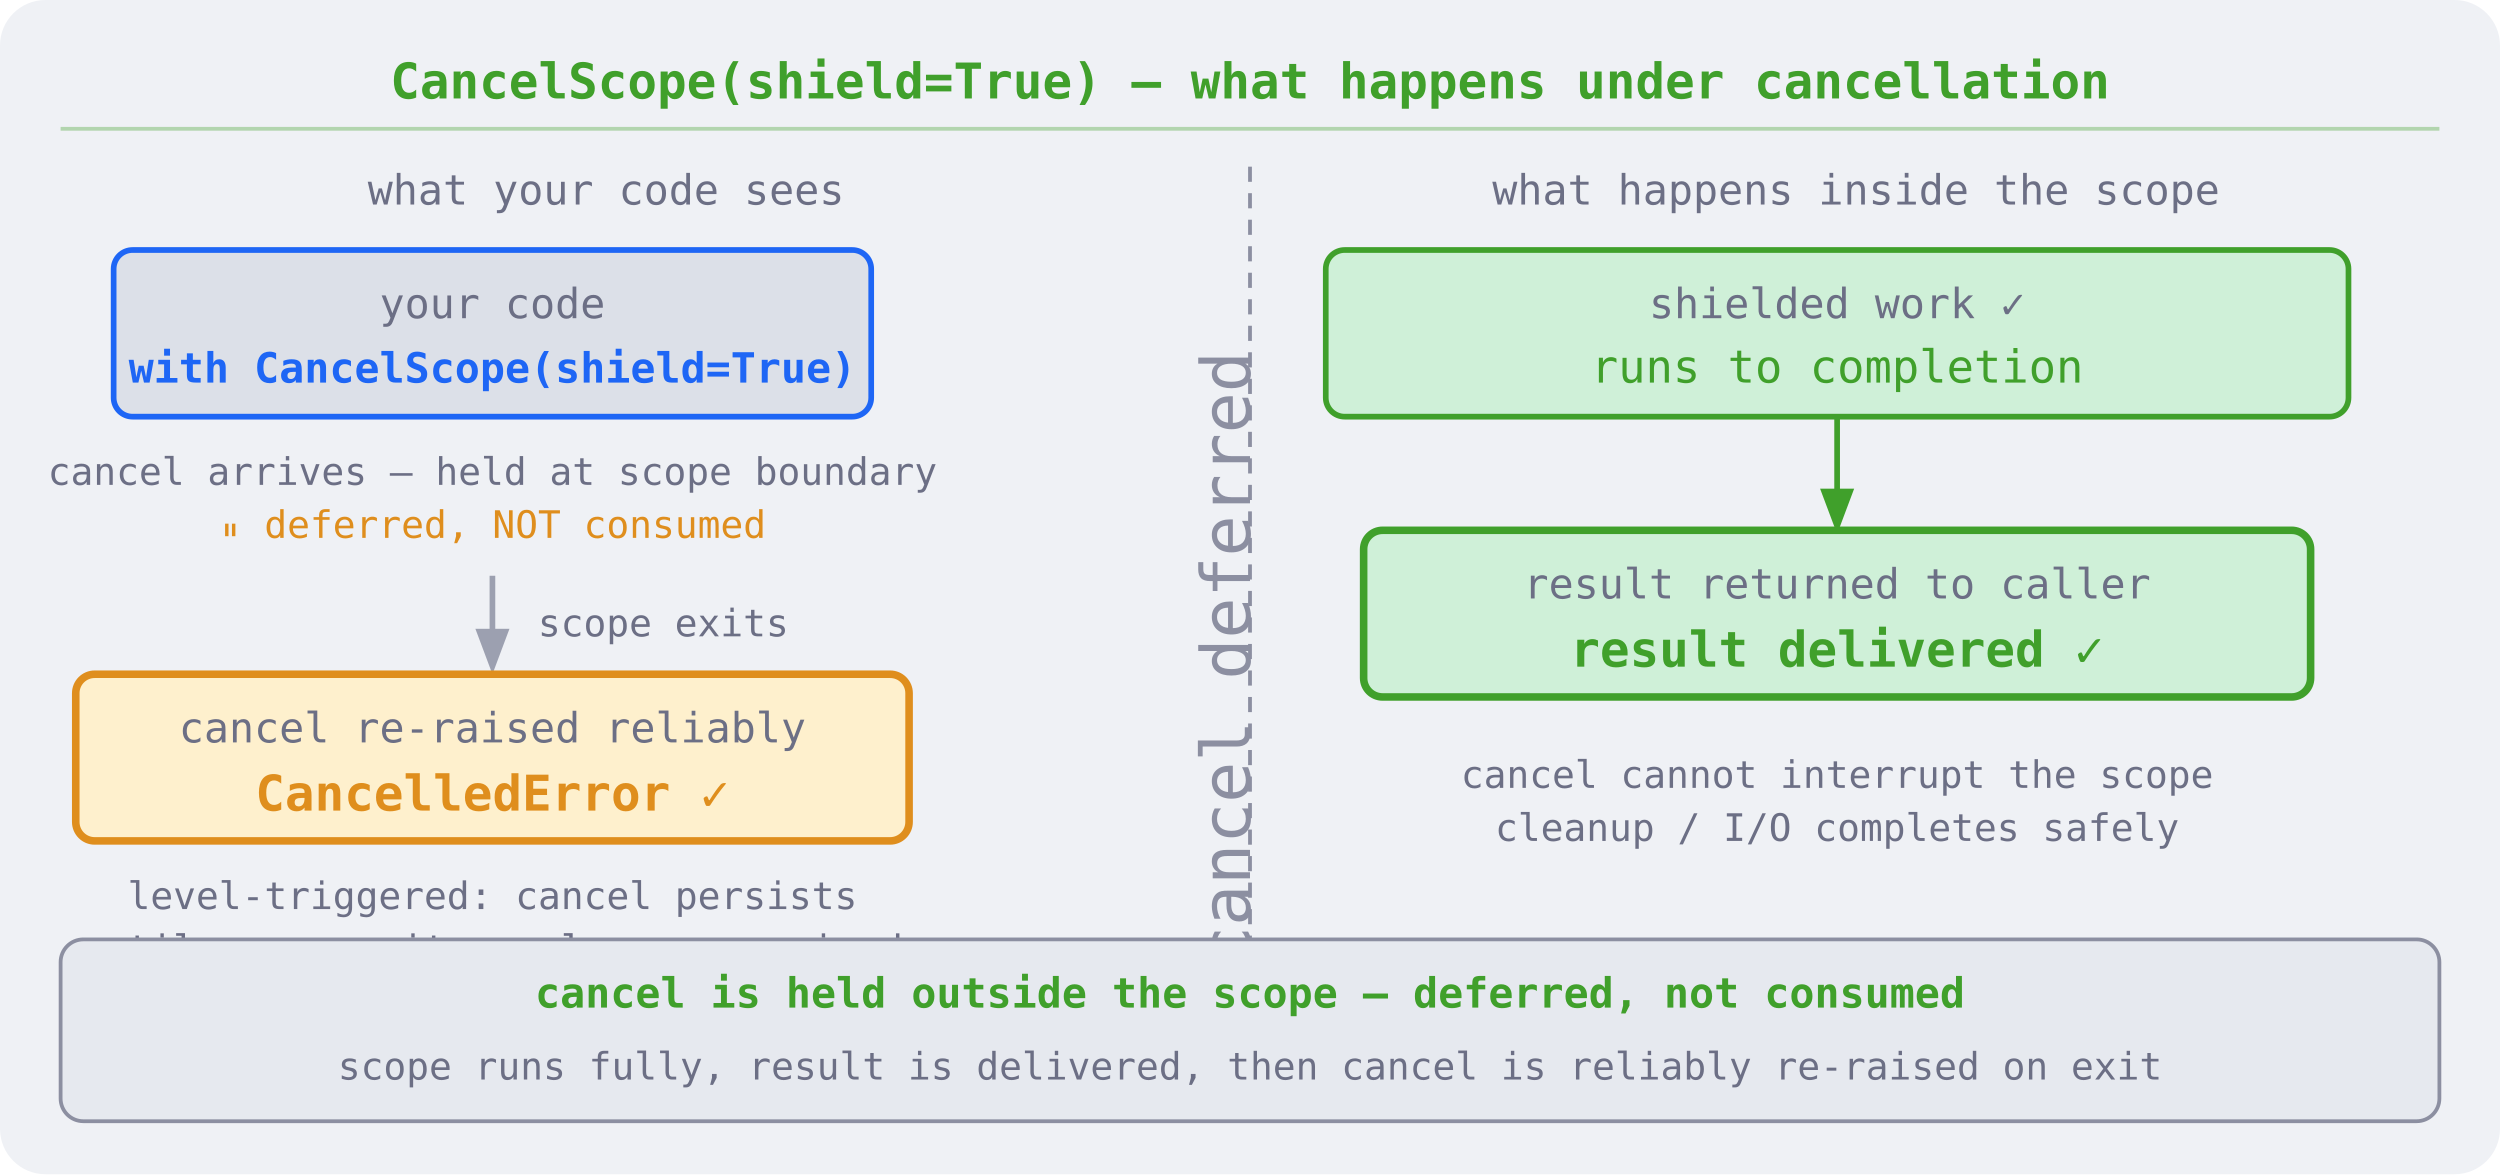
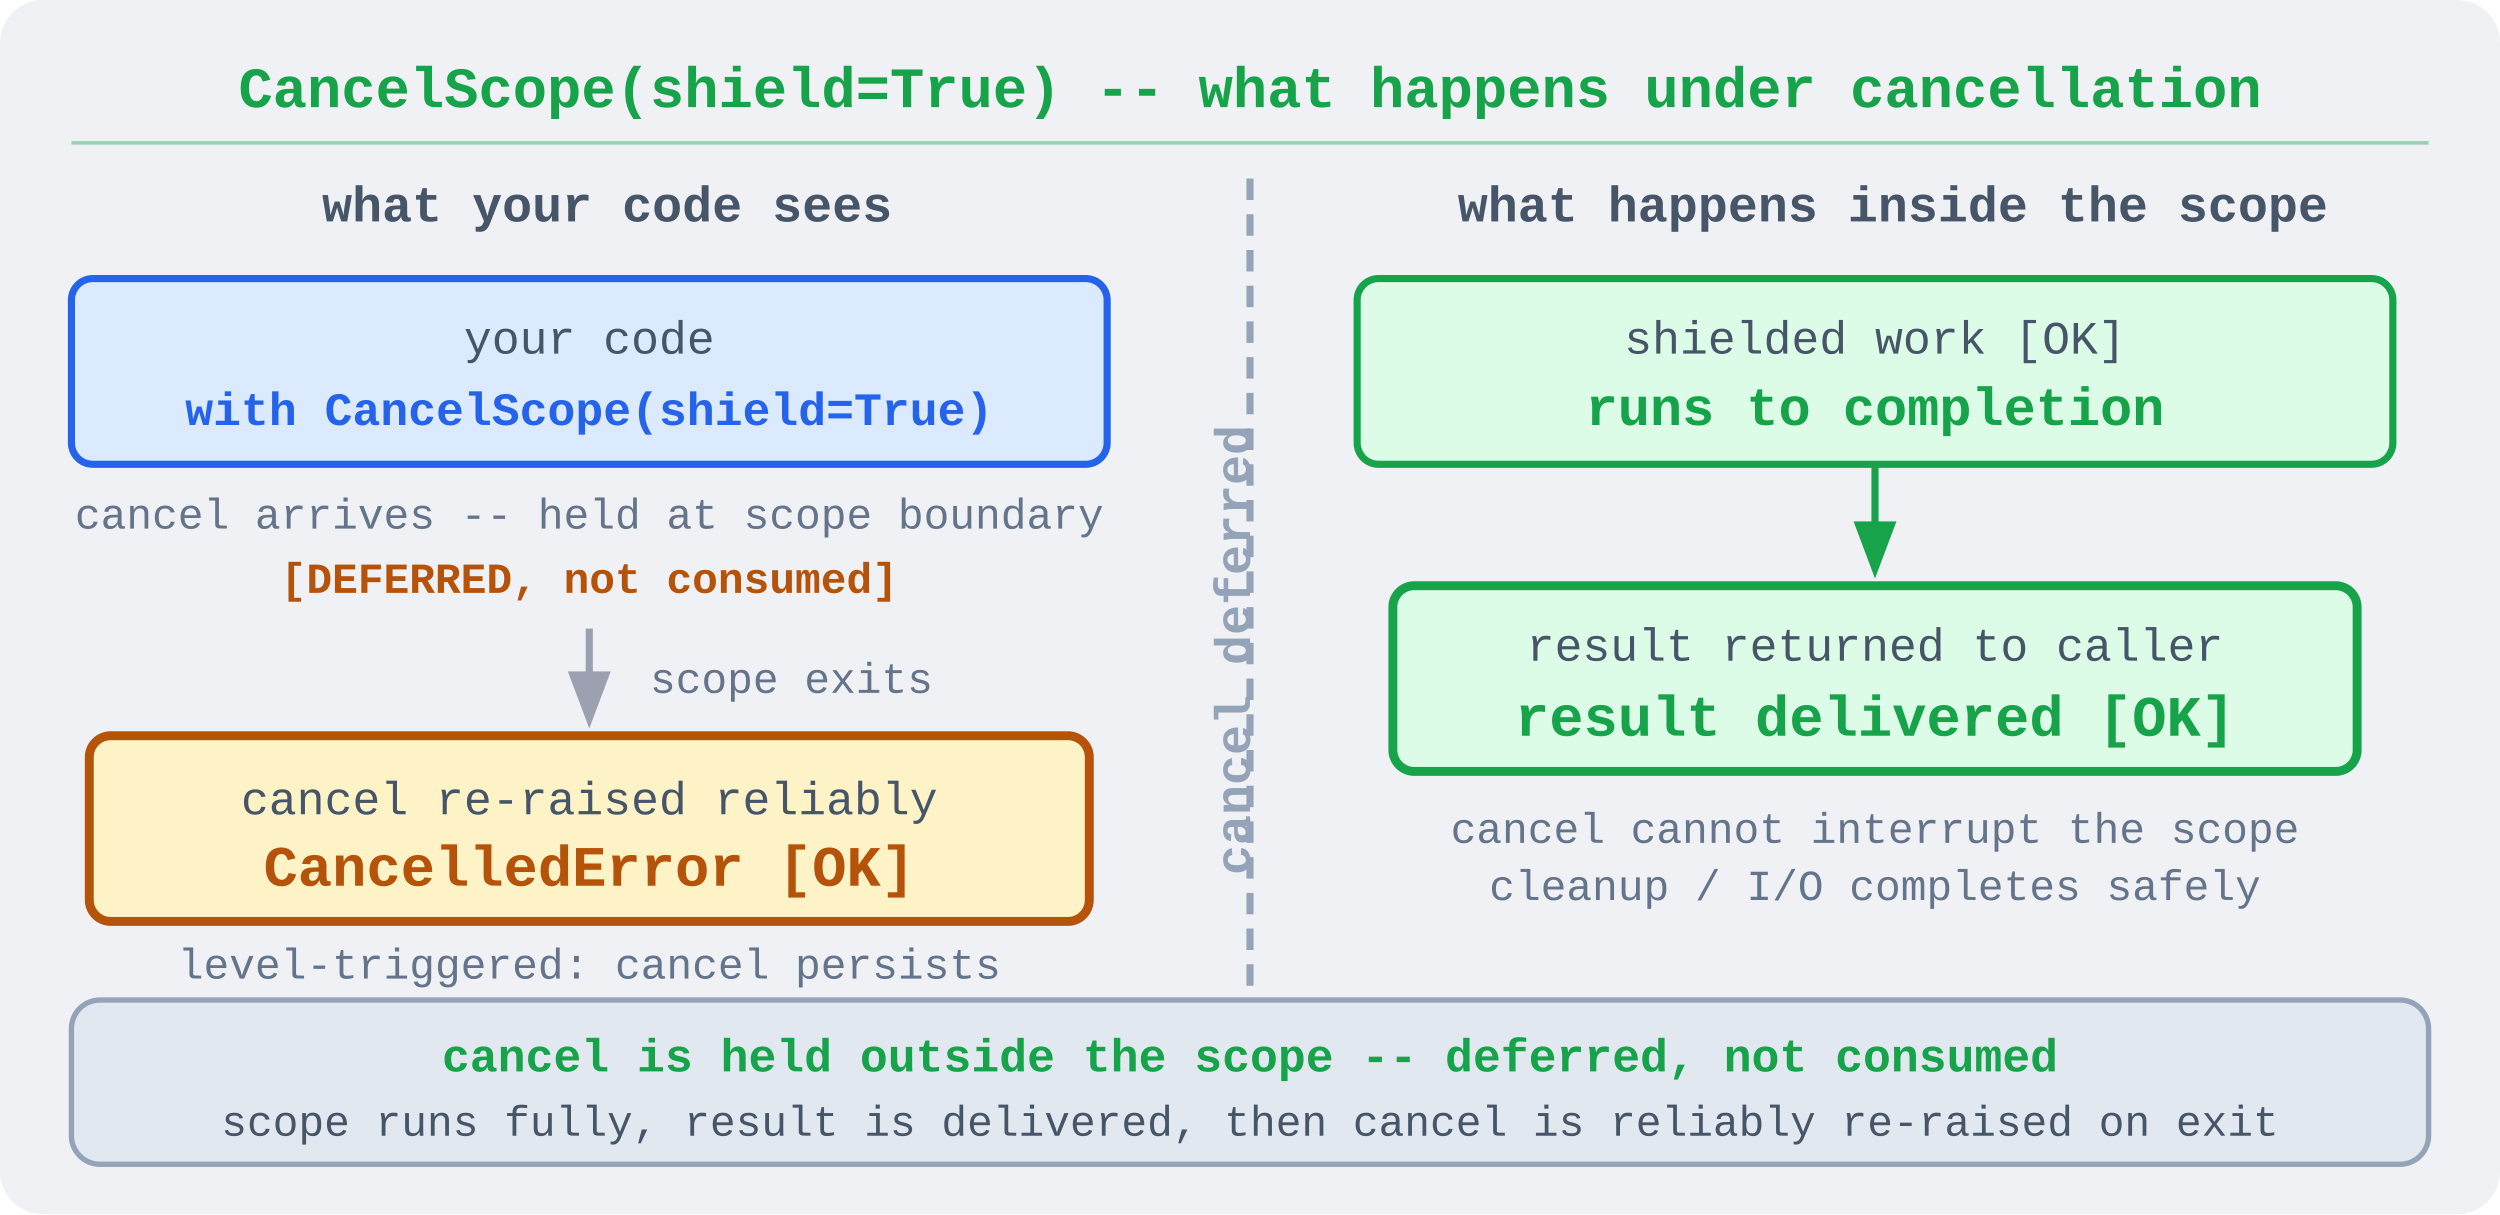
- <svg xmlns="http://www.w3.org/2000/svg" viewBox="0 0 660 310" font-family="'JetBrains Mono','Fira Code','Cascadia Code',ui-monospace,monospace">
+ <svg xmlns="http://www.w3.org/2000/svg" viewBox="0 0 700 340" width="700" height="340" font-family="'Courier New', monospace">
  <defs>
    <marker id="arr-green" markerWidth="8" markerHeight="8" refX="6" refY="3" orient="auto">
-       <path d="M0,0 L0,6 L8,3z" fill="#40a02b" />
+       <path d="M0,0 L0,6 L8,3z" fill="#16a34a" />
    </marker>
    <marker id="arr-amber" markerWidth="8" markerHeight="8" refX="6" refY="3" orient="auto">
-       <path d="M0,0 L0,6 L8,3z" fill="#df8e1d" />
+       <path d="M0,0 L0,6 L8,3z" fill="#b45309" />
    </marker>
    <marker id="arr-muted" markerWidth="8" markerHeight="8" refX="6" refY="3" orient="auto">
      <path d="M0,0 L0,6 L8,3z" fill="#9ca0b0" />
    </marker>
  </defs>
-   <rect width="660" height="310" fill="#eff1f5" rx="12" />
-   <text x="330" y="26" text-anchor="middle" font-size="13" font-weight="bold" fill="#40a02b">CancelScope(shield=True) — what happens under cancellation</text>
-   <line x1="16" y1="34" x2="644" y2="34" stroke="#40a02b" stroke-width="1" opacity="0.35" />
-   <text x="160" y="54" text-anchor="middle" font-size="11" fill="#6c6f85">what your code sees</text>
-   <text x="490" y="54" text-anchor="middle" font-size="11" fill="#6c6f85">what happens inside the scope</text>
-   <line x1="330" y1="44" x2="330" y2="290" stroke="#8c8fa1" stroke-width="1" stroke-dasharray="4,3" />
-   <text x="330" y="174" text-anchor="middle" font-size="18" fill="#8c8fa1" transform="rotate(-90,330,174)">cancel deferred</text>
-   <rect x="30" y="66" width="200" height="44" rx="5" fill="#dce0e8" stroke="#1e66f5" stroke-width="1.5" />
-   <text x="130" y="84" text-anchor="middle" font-size="11" fill="#6c6f85">your code</text>
-   <text x="130" y="101" text-anchor="middle" font-size="11" font-weight="bold" fill="#1e66f5">with CancelScope(shield=True)</text>
-   <text x="130" y="128" text-anchor="middle" font-size="10" fill="#6c6f85">cancel arrives — held at scope boundary</text>
-   <text x="130" y="142" text-anchor="middle" font-size="10" fill="#df8e1d">⏸ deferred, NOT consumed</text>
-   <line x1="130" y1="152" x2="130" y2="175" stroke="#9ca0b0" stroke-width="1.5" marker-end="url(#arr-muted)" />
-   <text x="142" y="168" font-size="10" fill="#6c6f85">scope exits</text>
-   <rect x="20" y="178" width="220" height="44" rx="5" fill="#fef0cd" stroke="#df8e1d" stroke-width="2" />
-   <text x="130" y="196" text-anchor="middle" font-size="11" fill="#6c6f85">cancel re-raised reliably</text>
-   <text x="130" y="214" text-anchor="middle" font-size="13" font-weight="bold" fill="#df8e1d">CancelledError ✓</text>
-   <text x="130" y="240" text-anchor="middle" font-size="10" fill="#6c6f85">level-triggered: cancel persists</text>
-   <text x="130" y="254" text-anchor="middle" font-size="10" fill="#6c6f85">until scope exits — always re-raised</text>
-   <rect x="350" y="66" width="270" height="44" rx="5" fill="#cff0d8" stroke="#40a02b" stroke-width="1.5" />
-   <text x="485" y="84" text-anchor="middle" font-size="11" fill="#6c6f85">shielded work  ✓</text>
-   <text x="485" y="101" text-anchor="middle" font-size="12" fill="#40a02b">runs to completion</text>
-   <line x1="485" y1="110" x2="485" y2="138" stroke="#40a02b" stroke-width="1.5" marker-end="url(#arr-green)" />
-   <rect x="360" y="140" width="250" height="44" rx="5" fill="#cff0d8" stroke="#40a02b" stroke-width="2" />
-   <text x="485" y="158" text-anchor="middle" font-size="11" fill="#6c6f85">result returned to caller</text>
-   <text x="485" y="176" text-anchor="middle" font-size="13" font-weight="bold" fill="#40a02b">result delivered ✓</text>
-   <text x="485" y="208" text-anchor="middle" font-size="10" fill="#6c6f85">cancel cannot interrupt the scope</text>
-   <text x="485" y="222" text-anchor="middle" font-size="10" fill="#6c6f85">cleanup / I/O completes safely</text>
-   <rect x="16" y="248" width="628" height="48" rx="6" fill="#e6e9ef" stroke="#8c8fa1" stroke-width="1" />
-   <text x="330" y="266" text-anchor="middle" font-size="11" fill="#40a02b" font-weight="bold">cancel is held outside the scope — deferred, not consumed</text>
-   <text x="330" y="285" text-anchor="middle" font-size="10" fill="#6c6f85">scope runs fully, result is delivered, then cancel is reliably re-raised on exit</text>
+   <rect width="700" height="340" fill="#eff1f5" rx="12" />
+   <text x="350" y="30" text-anchor="middle" font-size="16" font-weight="bold" fill="#16a34a">CancelScope(shield=True) -- what happens under cancellation</text>
+   <line x1="20" y1="40" x2="680" y2="40" stroke="#16a34a" stroke-width="1" opacity="0.4" />
+   <text x="170" y="62" text-anchor="middle" font-size="14" fill="#475569" font-weight="600">what your code sees</text>
+   <text x="530" y="62" text-anchor="middle" font-size="14" fill="#475569" font-weight="600">what happens inside the scope</text>
+   <line x1="350" y1="50" x2="350" y2="292" stroke="#94a3b8" stroke-width="2" stroke-dasharray="6,4" />
+   <text x="350" y="182" text-anchor="middle" font-size="14" fill="#94a3b8" font-weight="700" transform="rotate(-90,350,182)">cancel deferred</text>
+   <rect x="20" y="78" width="290" height="52" rx="6" fill="#dbeafe" stroke="#2563eb" stroke-width="2" />
+   <text x="165" y="99" text-anchor="middle" font-size="13" fill="#475569">your code</text>
+   <text x="165" y="119" text-anchor="middle" font-size="13" font-weight="bold" fill="#2563eb">with CancelScope(shield=True)</text>
+   <text x="165" y="148" text-anchor="middle" font-size="12" fill="#64748b">cancel arrives -- held at scope boundary</text>
+   <text x="165" y="166" text-anchor="middle" font-size="12" fill="#b45309" font-weight="600">[DEFERRED, not consumed]</text>
+   <line x1="165" y1="176" x2="165" y2="200" stroke="#9ca0b0" stroke-width="2" marker-end="url(#arr-muted)" />
+   <text x="182" y="194" font-size="12" fill="#64748b">scope exits</text>
+   <rect x="25" y="206" width="280" height="52" rx="6" fill="#fef3c7" stroke="#b45309" stroke-width="2.5" />
+   <text x="165" y="228" text-anchor="middle" font-size="13" fill="#475569">cancel re-raised reliably</text>
+   <text x="165" y="248" text-anchor="middle" font-size="16" font-weight="bold" fill="#b45309">CancelledError [OK]</text>
+   <text x="165" y="274" text-anchor="middle" font-size="12" fill="#64748b">level-triggered: cancel persists</text>
+   <text x="165" y="290" text-anchor="middle" font-size="12" fill="#64748b">until scope exits -- always re-raised</text>
+   <rect x="380" y="78" width="290" height="52" rx="6" fill="#dcfce7" stroke="#16a34a" stroke-width="2" />
+   <text x="525" y="99" text-anchor="middle" font-size="13" fill="#475569">shielded work [OK]</text>
+   <text x="525" y="119" text-anchor="middle" font-size="15" fill="#16a34a" font-weight="600">runs to completion</text>
+   <line x1="525" y1="130" x2="525" y2="158" stroke="#16a34a" stroke-width="2" marker-end="url(#arr-green)" />
+   <rect x="390" y="164" width="270" height="52" rx="6" fill="#dcfce7" stroke="#16a34a" stroke-width="2.5" />
+   <text x="525" y="185" text-anchor="middle" font-size="13" fill="#475569">result returned to caller</text>
+   <text x="525" y="206" text-anchor="middle" font-size="16" font-weight="bold" fill="#16a34a">result delivered [OK]</text>
+   <text x="525" y="236" text-anchor="middle" font-size="12" fill="#64748b">cancel cannot interrupt the scope</text>
+   <text x="525" y="252" text-anchor="middle" font-size="12" fill="#64748b">cleanup / I/O completes safely</text>
+   <rect x="20" y="280" width="660" height="46" rx="8" fill="#e2e8f0" stroke="#94a3b8" stroke-width="1.5" />
+   <text x="350" y="300" text-anchor="middle" font-size="13" fill="#16a34a" font-weight="bold">cancel is held outside the scope -- deferred, not consumed</text>
+   <text x="350" y="318" text-anchor="middle" font-size="12" fill="#475569">scope runs fully, result is delivered, then cancel is reliably re-raised on exit</text>
</svg>
